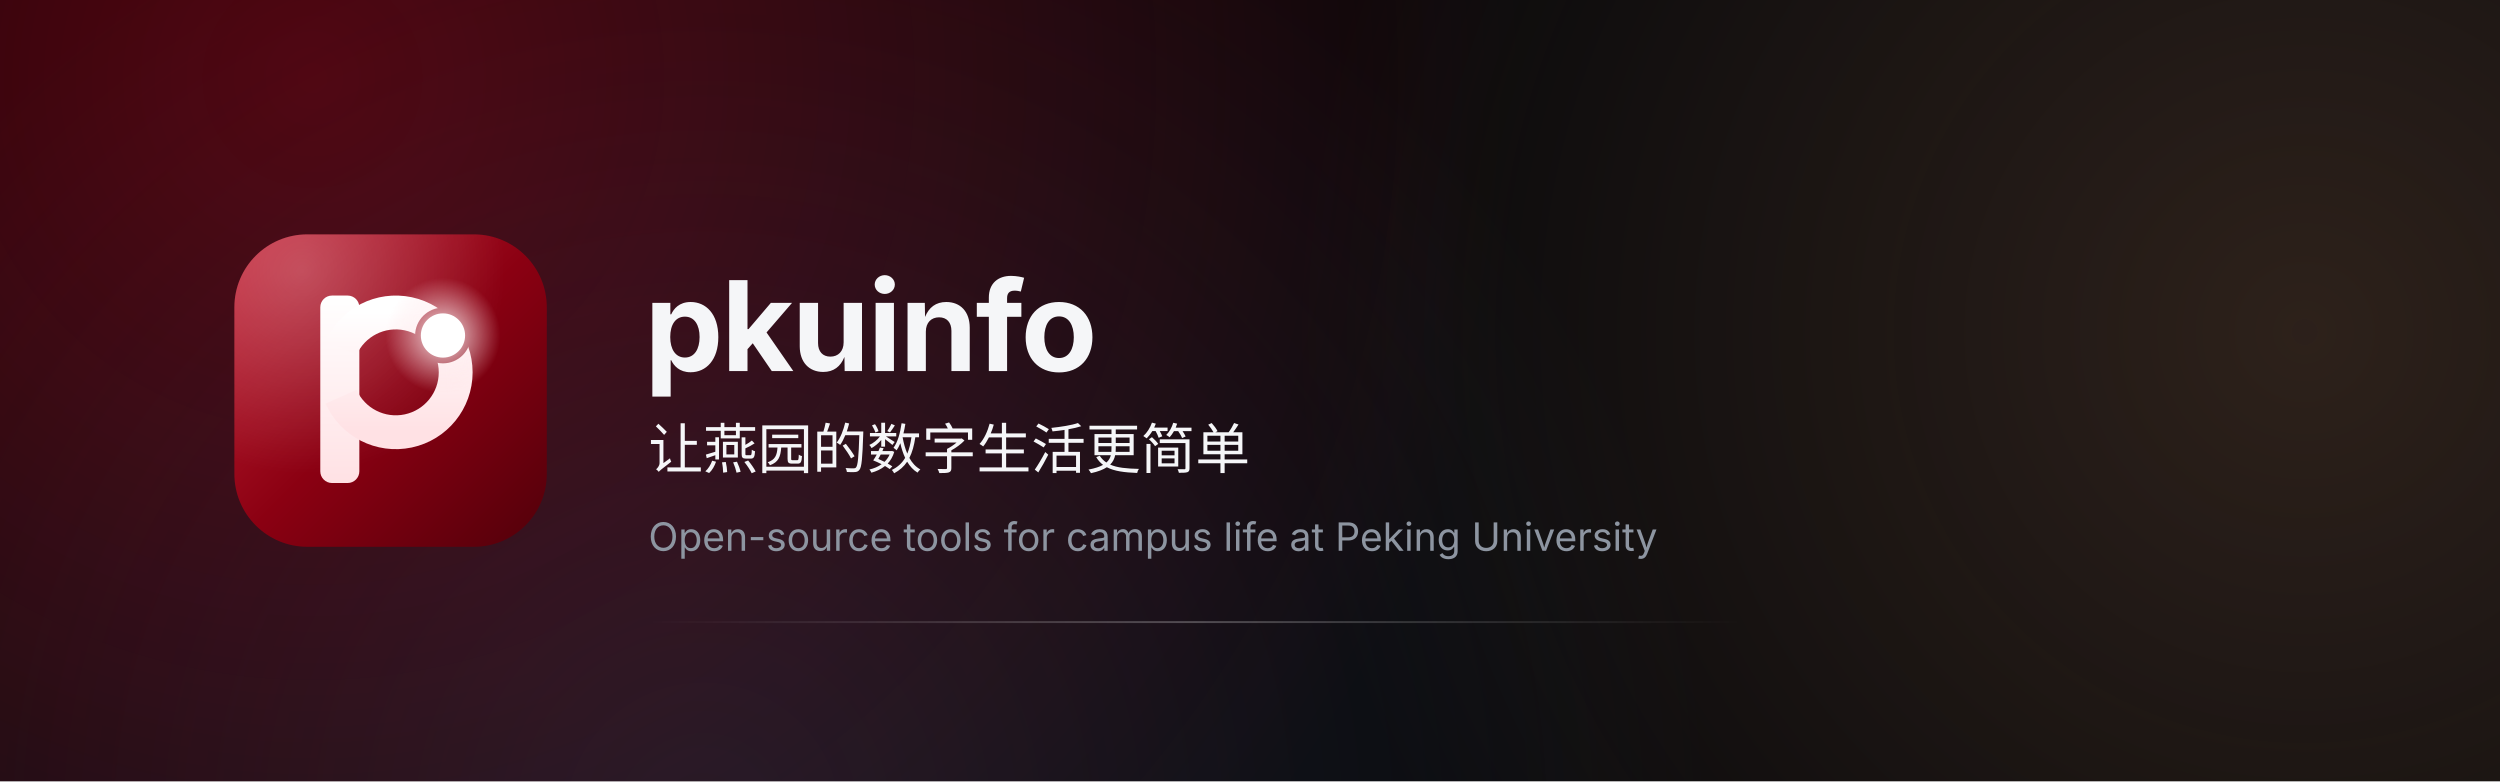
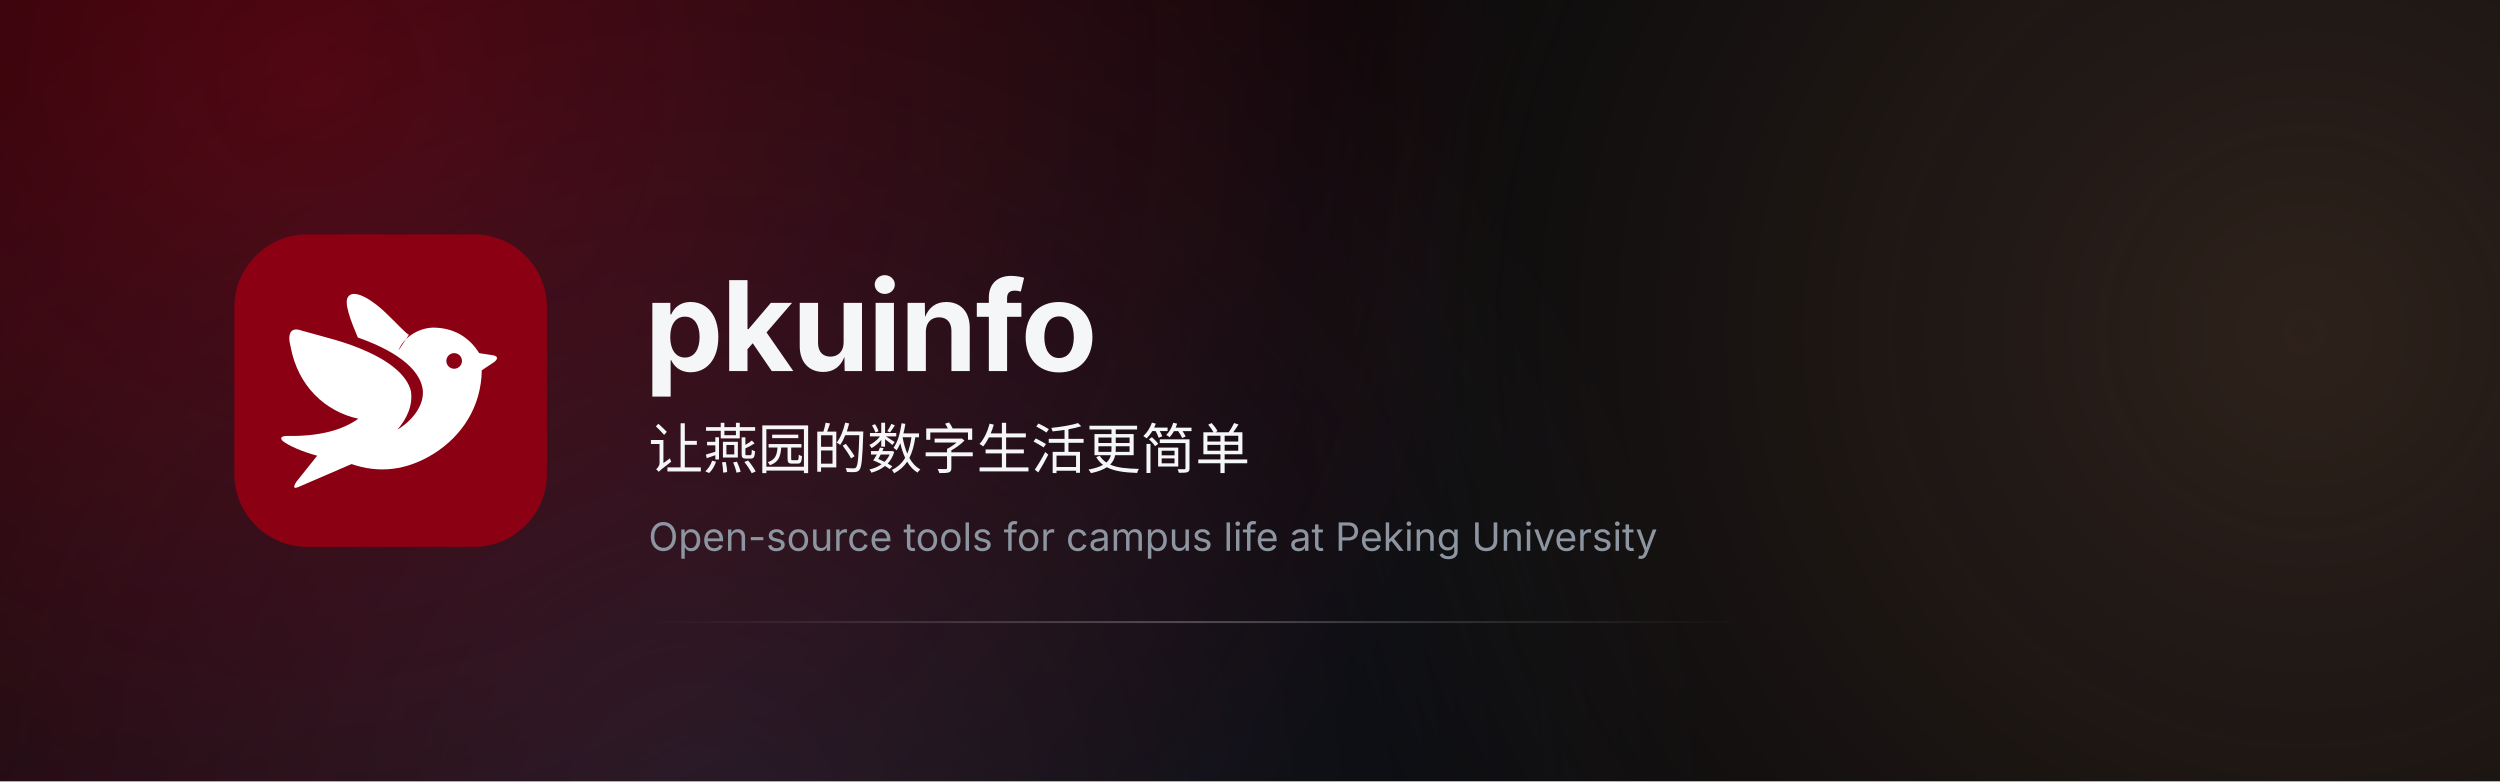
<svg xmlns="http://www.w3.org/2000/svg" width="1280" height="400" viewBox="0 0 1280 400">
  <defs>
    <radialGradient id="a1" cx="160" cy="40" r="620" gradientUnits="userSpaceOnUse">
      <stop offset="0" stop-color="#8B0012" stop-opacity="0.55" />
      <stop offset="1" stop-color="#8B0012" stop-opacity="0" />
    </radialGradient>
    <radialGradient id="a2" cx="1180" cy="170" r="520" gradientUnits="userSpaceOnUse">
      <stop offset="0" stop-color="#895E43" stop-opacity="0.28" />
      <stop offset="1" stop-color="#895E43" stop-opacity="0" />
    </radialGradient>
    <radialGradient id="a3" cx="360" cy="420" r="520" gradientUnits="userSpaceOnUse">
      <stop offset="0" stop-color="#475C87" stop-opacity="0.22" />
      <stop offset="1" stop-color="#475C87" stop-opacity="0" />
    </radialGradient>
    <linearGradient id="line" x1="0" x2="1">
      <stop offset="0" stop-color="#fff" stop-opacity="0" />
      <stop offset="0.5" stop-color="#fff" stop-opacity="0.25" />
      <stop offset="1" stop-color="#fff" stop-opacity="0" />
    </linearGradient>
  </defs>
  <rect width="1280" height="400" fill="#09090B" />
  <rect width="1280" height="400" fill="url(#a1)" />
  <rect width="1280" height="400" fill="url(#a2)" />
  <rect width="1280" height="400" fill="url(#a3)" />
-   <g transform="translate(120 120) scale(1.333)">
-     <defs>
-       <linearGradient id="tile" x1="0" y1="0" x2="1" y2="1">
-         <stop offset="0" stop-color="#C42236" />
-         <stop offset="0.5" stop-color="#8B0012" />
-         <stop offset="1" stop-color="#52000A" />
-       </linearGradient>
-       <radialGradient id="hl" cx="26" cy="14" r="78" gradientUnits="userSpaceOnUse">
-         <stop offset="0" stop-color="#fff" stop-opacity="0.24" />
-         <stop offset="1" stop-color="#fff" stop-opacity="0" />
-       </radialGradient>
-       <linearGradient id="ink" x1="0" y1="0" x2="0" y2="1">
-         <stop offset="0" stop-color="#FFFFFF" />
-         <stop offset="1" stop-color="#FFE1E4" />
-       </linearGradient>
-       <mask id="gap" maskUnits="userSpaceOnUse" x="0" y="0" width="120" height="120">
-         <rect width="120" height="120" fill="#fff" />
-         <circle cx="80.12" cy="38.84" r="10.7" fill="#000" />
-       </mask>
-       <radialGradient id="spark">
-         <stop offset="0" stop-color="#fff" stop-opacity="0.9" />
-         <stop offset="1" stop-color="#FFD8DC" stop-opacity="0" />
-       </radialGradient>
-     </defs>
-     <rect width="120" height="120" rx="28" fill="url(#tile)" />
-     <rect width="120" height="120" rx="28" fill="url(#hl)" />
+   <svg x="120" y="120" width="160" height="160" viewBox="0 0 120 120">
+     <rect width="120" height="120" rx="28" fill="#8B0012" />
    <g transform="translate(0 0) scale(1)">
-       <g mask="url(#gap)">
-         <rect x="33" y="23.5" width="15" height="72" rx="4.5" fill="url(#ink)" />
-         <path d="M 40.99 43.65 A 23 23 0 1 1 40.99 62.35" fill="none" stroke="url(#ink)" stroke-width="13" stroke-linecap="butt" />
-       </g>
-       <circle cx="80.12" cy="38.84" r="22.1" fill="url(#spark)" />
-       <circle cx="80.12" cy="38.84" r="8.5" fill="#FFFFFF" />
+       <path d="M 47.40 39.60 C 44.80 33.40 41.80 26.00 43.80 23.80 C 46.40 20.60 54.20 26.20 58.40 30.40 C 62.40 34.20 65.00 37.20 67.00 38.60 L 63.00 44.60 C 64.80 39.80 70.40 36.00 76.20 35.80 C 84.60 35.80 90.40 39.80 94.00 45.60 L 99.20 46.40 Q 102.20 47.00 99.80 49.00 L 95.00 52.20 C 94.80 66.20 87.40 77.40 76.60 84.20 C 66.00 90.80 55.40 91.80 45.00 88.20 L 24.60 97.00 Q 21.80 98.20 23.80 95.00 L 31.80 85.00 C 26.00 83.40 20.80 81.20 18.40 79.20 Q 17.00 77.40 20.40 77.40 C 32.60 77.60 41.40 75.20 47.60 70.80 C 34.80 68.00 24.40 58.20 21.60 43.20 C 20.20 37.80 21.80 35.40 26.00 37.00 C 34.40 39.40 42.80 41.20 51.00 45.00 C 58.60 48.40 66.20 53.60 67.80 60.20 C 68.60 65.80 66.20 70.80 62.60 75.00 C 68.80 71.20 72.60 65.60 72.40 60.40 C 71.80 51.00 60.00 44.00 47.40 39.60 Z M 81.4 48.6 A 3.0 3.0 0 1 0 87.4 48.6 A 3.0 3.0 0 1 0 81.4 48.6 Z" fill="#FFFFFF" fill-rule="evenodd" />
    </g>
-   </g>
+   </svg>
  <text x="330" y="190" font-family="Inter, Noto Sans CJK SC, sans-serif" font-size="64" font-weight="700" fill="#F5F6F8" letter-spacing="-1">pkuinfo</text>
  <text x="332" y="240" font-family="Noto Sans CJK SC, sans-serif" font-size="28" font-weight="500" fill="#F5F6F8">让燕园的数字生活更简单</text>
  <text x="332" y="282" font-family="Inter, Noto Sans CJK SC, sans-serif" font-size="20" fill="#8D95A1">Open-source tools for campus life at Peking University</text>
  <rect x="332" y="318" width="560" height="1" fill="url(#line)" />
</svg>
